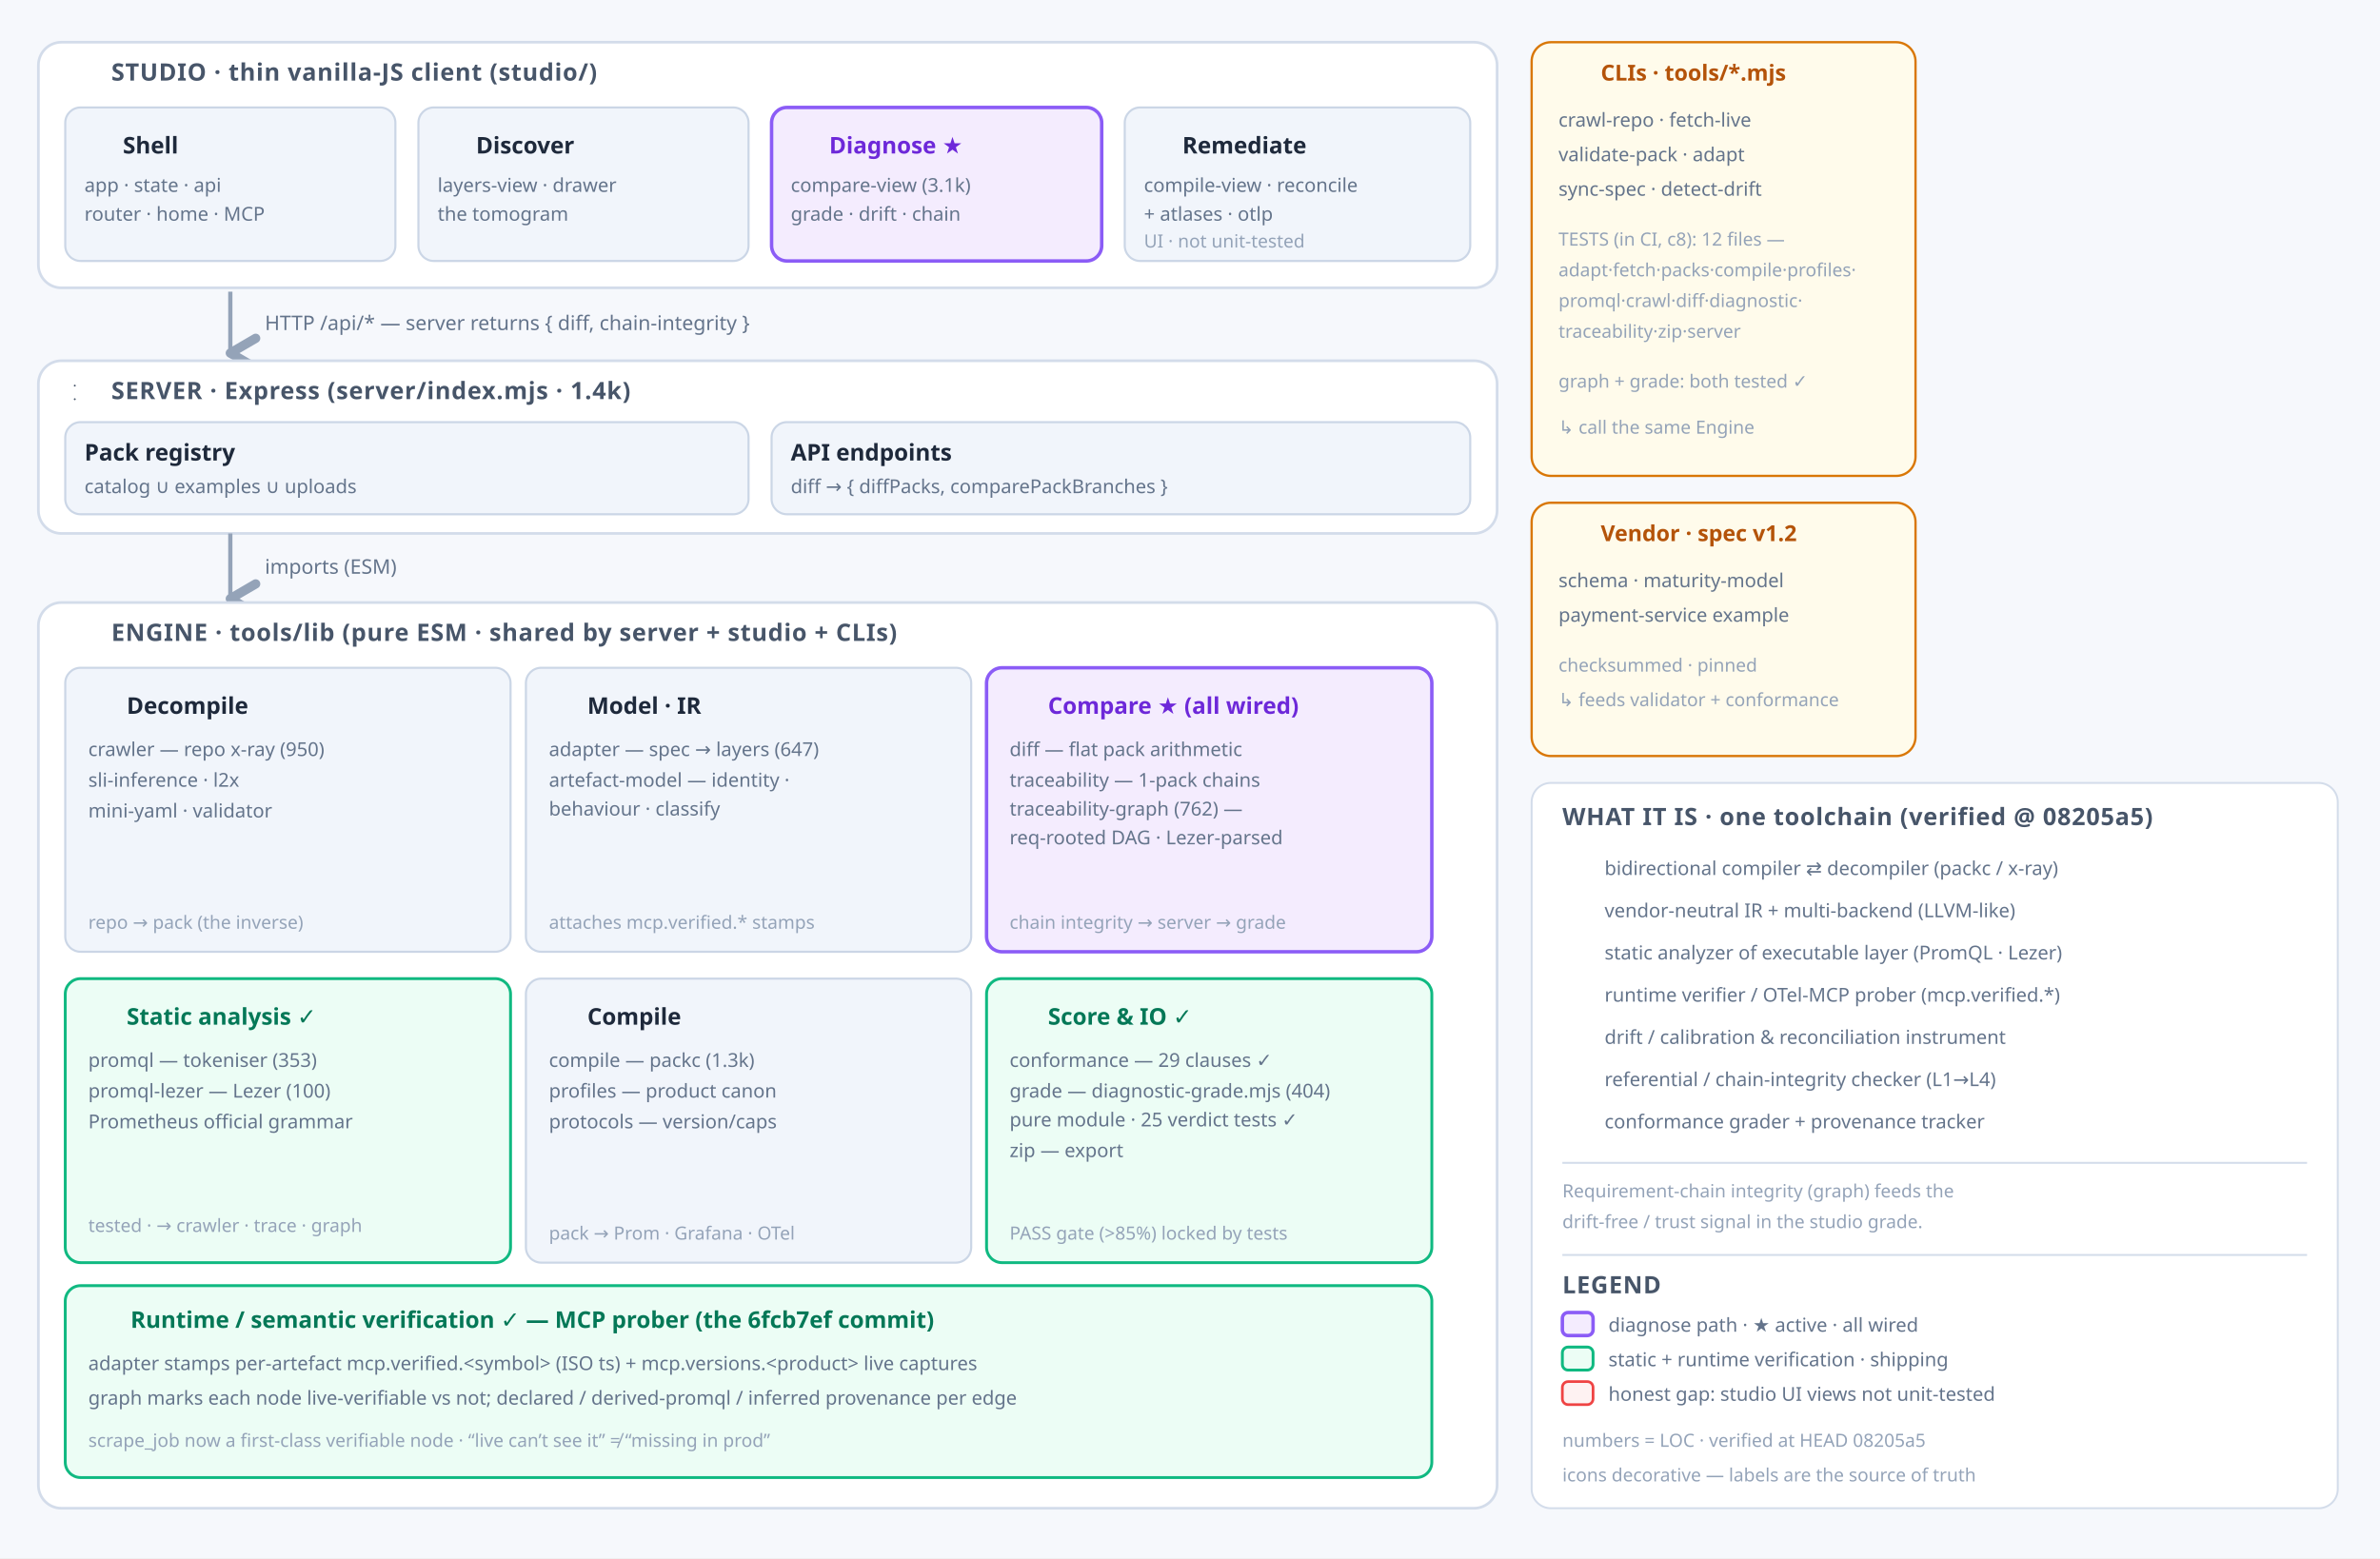
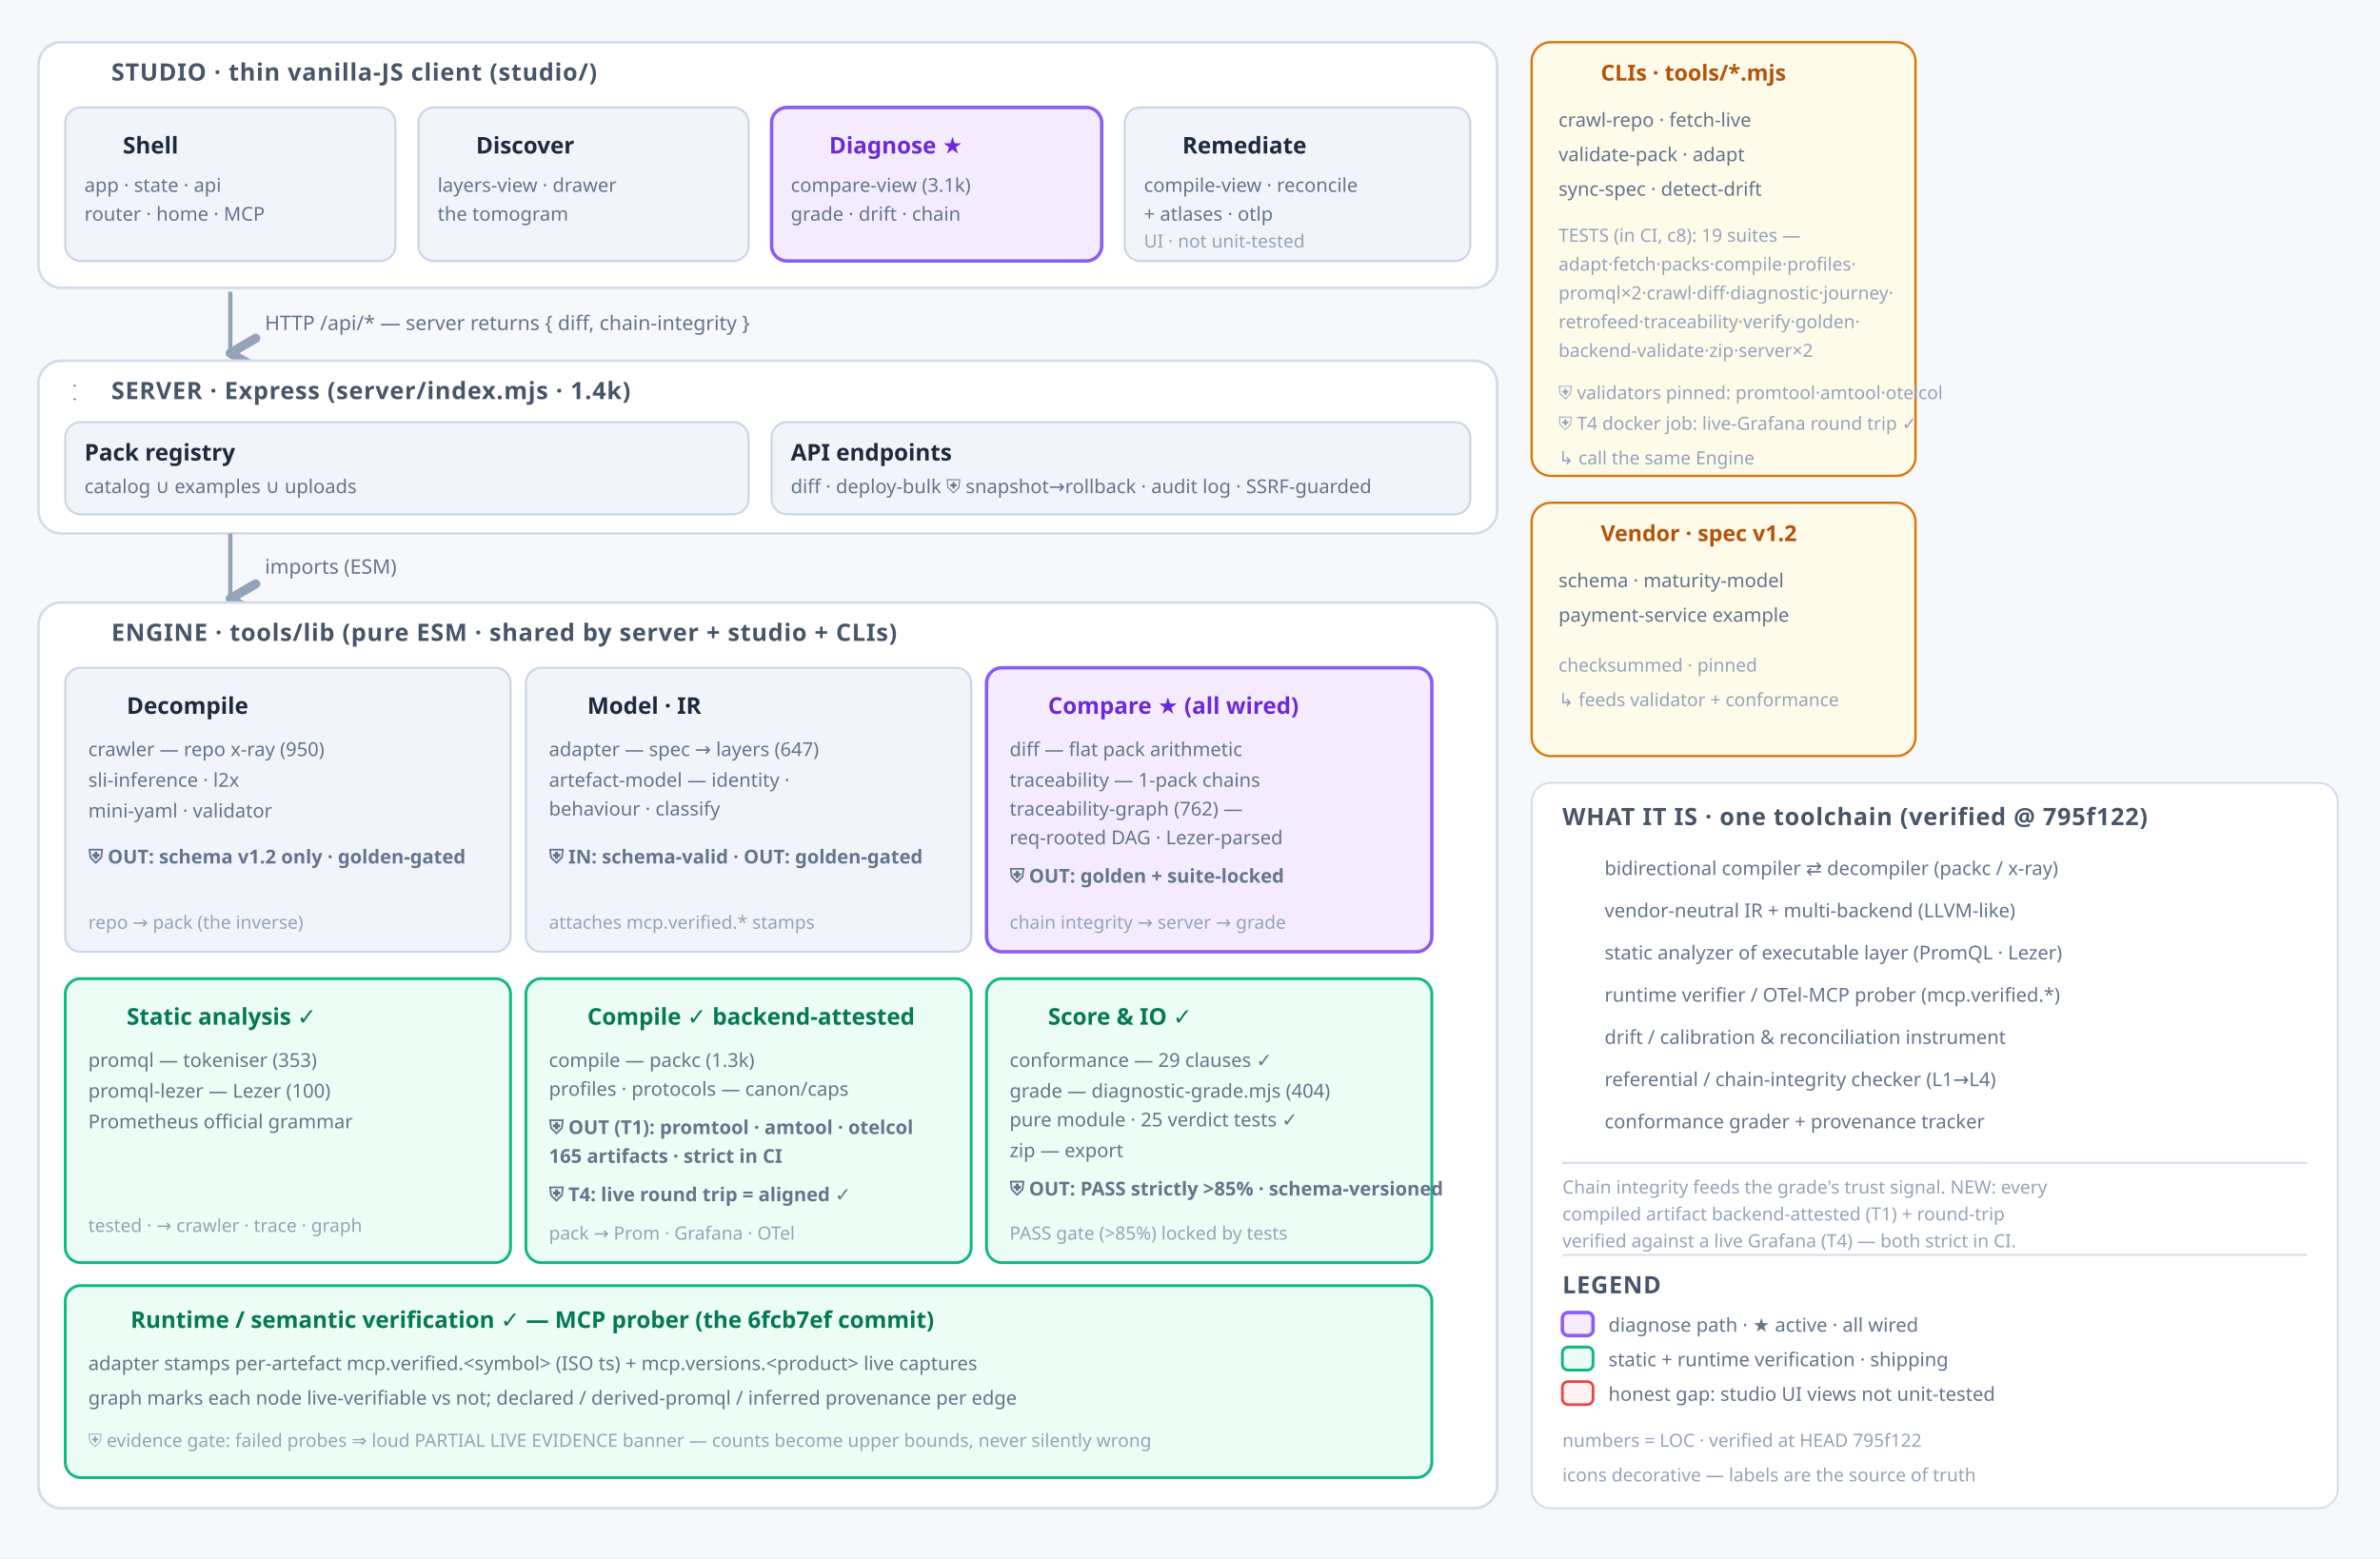
<svg xmlns="http://www.w3.org/2000/svg" viewBox="0 0 1240 812" font-family="ui-sans-serif, system-ui, sans-serif">
  <style>
  .pg{fill:#f6f8fc;}
  .band{fill:#ffffff;stroke:#d3dcea;stroke-width:1.4;} .bl{fill:#475569;font-size:12.5px;font-weight:700;letter-spacing:.03em;}
  .mod{fill:#f1f5fb;stroke:#cbd6e6;stroke-width:1.1;} .mt{fill:#1e293b;font-size:12px;font-weight:700;} .sub{fill:#64748b;font-size:10px;} .note{fill:#94a3b8;font-size:9.5px;}
  .acc{fill:#f4ecfe;stroke:#8b5cf6;stroke-width:1.8;} .at{fill:#6d28d9;font-size:12px;font-weight:700;}
  .grn{fill:#ecfdf5;stroke:#10b981;stroke-width:1.5;} .gt{fill:#047857;font-size:12px;font-weight:700;}
  .warn{fill:#fef2f2;stroke:#ef4444;stroke-width:1.4;} .wt{fill:#b91c1c;font-size:12px;font-weight:700;}
  .side{fill:#fffbeb;stroke:#d97706;stroke-width:1.2;} .st{fill:#b45309;font-size:11.5px;font-weight:700;}
  .ar{stroke:#94a3b8;stroke-width:2.2;fill:none;} .arl{fill:#64748b;font-size:10.5px;}
  .i{fill:none;stroke-width:1.7;stroke-linecap:round;stroke-linejoin:round;}
</style>
  <defs>
    <marker id="dn" markerWidth="11" markerHeight="11" refX="5.5" refY="8" orient="auto">
      <path d="M2,2 L5.5,8 L9,2" fill="none" stroke="#94a3b8" stroke-width="2.2" stroke-linecap="round" stroke-linejoin="round" />
    </marker>
    <symbol id="ic-browser" viewBox="0 0 24 24">
      <rect class="i" x="3" y="4" width="18" height="15" rx="2" />
      <path class="i" d="M3 8h18" />
    </symbol>
    <symbol id="ic-server" viewBox="0 0 24 24">
      <rect class="i" x="3" y="4" width="18" height="6" rx="1.5" />
      <rect class="i" x="3" y="14" width="18" height="6" rx="1.5" />
      <circle cx="7" cy="7" r="0.7" fill="currentColor" />
      <circle cx="7" cy="17" r="0.7" fill="currentColor" />
    </symbol>
    <symbol id="ic-chip" viewBox="0 0 24 24">
      <rect class="i" x="6" y="6" width="12" height="12" rx="2" />
      <path class="i" d="M9 3v3M15 3v3M9 18v3M15 18v3M3 9h3M3 15h3M18 9h3M18 15h3" />
    </symbol>
    <symbol id="ic-compass" viewBox="0 0 24 24">
      <circle class="i" cx="12" cy="12" r="9" />
      <path class="i" d="M15.5 8.5l-2 5-5 2 2-5z" />
    </symbol>
    <symbol id="ic-stetho" viewBox="0 0 24 24">
      <path class="i" d="M5 3v5a4 4 0 008 0V3" />
      <path class="i" d="M9 15a5 5 0 0010 0v-2" />
      <circle class="i" cx="19" cy="9" r="2" />
    </symbol>
    <symbol id="ic-wrench" viewBox="0 0 24 24">
      <path class="i" d="M14.5 5.5a3.5 3.5 0 01-4.6 4.6L5 15l4 4 4.9-4.9a3.5 3.5 0 004.6-4.6l-2.5 2.5-2-2z" />
    </symbol>
    <symbol id="ic-swap" viewBox="0 0 24 24">
      <path class="i" d="M4 8h13l-3-3M20 16H7l3 3" />
    </symbol>
    <symbol id="ic-cube" viewBox="0 0 24 24">
      <path class="i" d="M12 3l8 4.5v9L12 21l-8-4.5v-9z" />
      <path class="i" d="M4 7.5l8 4.5 8-4.5M12 12v9" />
    </symbol>
    <symbol id="ic-compare" viewBox="0 0 24 24">
      <path class="i" d="M12 3v18" />
      <path class="i" d="M7 8l-3 3 3 3M17 8l3 3-3 3" />
    </symbol>
    <symbol id="ic-code" viewBox="0 0 24 24">
      <path class="i" d="M9 8l-4 4 4 4M15 8l4 4-4 4" />
    </symbol>
    <symbol id="ic-shield" viewBox="0 0 24 24">
      <path class="i" d="M12 3l7 3v5c0 4.5-3 8-7 10-4-2-7-5.5-7-10V6z" />
      <path class="i" d="M9 12l2 2 4-4" />
    </symbol>
    <symbol id="ic-pulse" viewBox="0 0 24 24">
      <path class="i" d="M3 12h4l2-5 3 10 2-5h7" />
    </symbol>
    <symbol id="ic-flask" viewBox="0 0 24 24">
      <path class="i" d="M9 3h6M10 3v6l-5 8a2 2 0 002 3h10a2 2 0 002-3l-5-8V3" />
      <path class="i" d="M7.5 14h9" />
    </symbol>
    <symbol id="ic-book" viewBox="0 0 24 24">
      <path class="i" d="M4 5a2 2 0 012-2h13v16H6a2 2 0 00-2 2z" />
      <path class="i" d="M4 19a2 2 0 012-2h13" />
    </symbol>
    <symbol id="ic-warn" viewBox="0 0 24 24">
      <path class="i" d="M12 4l9 16H3z" />
      <path class="i" d="M12 10v4" />
      <circle cx="12" cy="17.2" r="0.8" fill="currentColor" />
    </symbol>
  </defs>
  <rect class="pg" x="0" y="0" width="1240" height="812" />
  <rect class="band" x="20" y="22" width="760" height="128" rx="12" />
  <use href="#ic-browser" x="34" y="30" width="17" height="17" color="#475569" />
  <text class="bl" x="58" y="42">STUDIO · thin vanilla-JS client (studio/)</text>
  <rect class="mod" x="34" y="56" width="172" height="80" rx="8" />
  <use href="#ic-cube" x="44" y="68" width="15" height="15" color="#475569" />
  <text class="mt" x="64" y="80">Shell</text>
  <text class="sub" x="44" y="100">app · state · api</text>
  <text class="sub" x="44" y="115">router · home · MCP</text>
  <rect class="mod" x="218" y="56" width="172" height="80" rx="8" />
  <use href="#ic-compass" x="228" y="68" width="15" height="15" color="#475569" />
  <text class="mt" x="248" y="80">Discover</text>
  <text class="sub" x="228" y="100">layers-view · drawer</text>
  <text class="sub" x="228" y="115">the tomogram</text>
  <rect class="acc" x="402" y="56" width="172" height="80" rx="8" />
  <use href="#ic-stetho" x="412" y="68" width="15" height="15" color="#6d28d9" />
  <text class="at" x="432" y="80">Diagnose ★</text>
  <text class="sub" x="412" y="100">compare-view (3.1k)</text>
  <text class="sub" x="412" y="115">grade · drift · chain</text>
  <rect class="mod" x="586" y="56" width="180" height="80" rx="8" />
  <use href="#ic-wrench" x="596" y="68" width="15" height="15" color="#475569" />
  <text class="mt" x="616" y="80">Remediate</text>
  <text class="sub" x="596" y="100">compile-view · reconcile</text>
  <text class="sub" x="596" y="115">+ atlases · otlp</text>
  <text class="note" x="596" y="129" fill="#b91c1c">UI · not unit-tested</text>
  <line class="ar" x1="120" y1="152" x2="120" y2="184" marker-end="url(#dn)" />
  <text class="arl" x="138" y="172">HTTP /api/*  —  server returns { diff, chain-integrity }</text>
  <rect class="band" x="20" y="188" width="760" height="90" rx="12" />
  <use href="#ic-server" x="34" y="196" width="17" height="17" color="#475569" />
  <text class="bl" x="58" y="208">SERVER · Express (server/index.mjs · 1.4k)</text>
  <rect class="mod" x="34" y="220" width="356" height="48" rx="8" />
  <text class="mt" x="44" y="240">Pack registry</text>
  <text class="sub" x="44" y="257">catalog ∪ examples ∪ uploads</text>
  <rect class="mod" x="402" y="220" width="364" height="48" rx="8" />
  <text class="mt" x="412" y="240">API endpoints</text>
-   <text class="sub" x="412" y="257">diff → { diffPacks, comparePackBranches }</text>
+   <text class="sub" x="412" y="257">diff · deploy-bulk ⛨ snapshot→rollback · audit log · SSRF-guarded</text>
  <line class="ar" x1="120" y1="278" x2="120" y2="312" marker-end="url(#dn)" />
  <text class="arl" x="138" y="299">imports (ESM)</text>
  <rect class="band" x="20" y="314" width="760" height="472" rx="12" />
  <use href="#ic-chip" x="34" y="322" width="17" height="17" color="#475569" />
  <text class="bl" x="58" y="334">ENGINE · tools/lib (pure ESM · shared by server + studio + CLIs)</text>
  <rect class="mod" x="34" y="348" width="232" height="148" rx="8" />
  <use href="#ic-swap" x="46" y="360" width="15" height="15" color="#475569" />
  <text class="mt" x="66" y="372">Decompile</text>
  <text class="sub" x="46" y="394">crawler — repo x-ray (950)</text>
  <text class="sub" x="46" y="410">sli-inference · l2x</text>
  <text class="sub" x="46" y="426">mini-yaml · validator</text>
+   <text class="sub" x="46" y="450" font-weight="700">⛨ OUT: schema v1.2 only · golden-gated</text>
  <text class="note" x="46" y="484">repo → pack (the inverse)</text>
  <rect class="mod" x="274" y="348" width="232" height="148" rx="8" />
  <use href="#ic-cube" x="286" y="360" width="15" height="15" color="#475569" />
  <text class="mt" x="306" y="372">Model · IR</text>
  <text class="sub" x="286" y="394">adapter — spec → layers (647)</text>
  <text class="sub" x="286" y="410">artefact-model — identity ·</text>
  <text class="sub" x="286" y="425">behaviour · classify</text>
+   <text class="sub" x="286" y="450" font-weight="700">⛨ IN: schema-valid · OUT: golden-gated</text>
  <text class="note" x="286" y="484">attaches mcp.verified.* stamps</text>
  <rect class="acc" x="514" y="348" width="232" height="148" rx="8" />
  <use href="#ic-compare" x="526" y="360" width="15" height="15" color="#6d28d9" />
  <text class="at" x="546" y="372">Compare ★ (all wired)</text>
  <text class="sub" x="526" y="394">diff — flat pack arithmetic</text>
  <text class="sub" x="526" y="410">traceability — 1-pack chains</text>
  <text class="sub" x="526" y="425">traceability-graph (762) —</text>
  <text class="sub" x="526" y="440">req-rooted DAG · Lezer-parsed</text>
+   <text class="sub" x="526" y="460" font-weight="700">⛨ OUT: golden + suite-locked</text>
  <text class="note" x="526" y="484">chain integrity → server → grade</text>
  <rect class="grn" x="34" y="510" width="232" height="148" rx="8" />
  <use href="#ic-code" x="46" y="522" width="15" height="15" color="#047857" />
  <text class="gt" x="66" y="534">Static analysis ✓</text>
  <text class="sub" x="46" y="556">promql — tokeniser (353)</text>
  <text class="sub" x="46" y="572">promql-lezer — Lezer (100)</text>
  <text class="sub" x="46" y="588">Prometheus official grammar</text>
  <text class="note" x="46" y="642">tested · → crawler · trace · graph</text>
-   <rect class="mod" x="274" y="510" width="232" height="148" rx="8" />
-   <use href="#ic-wrench" x="286" y="522" width="15" height="15" color="#475569" />
-   <text class="mt" x="306" y="534">Compile</text>
+   <rect class="grn" x="274" y="510" width="232" height="148" rx="8" />
+   <use href="#ic-wrench" x="286" y="522" width="15" height="15" color="#047857" />
+   <text class="gt" x="306" y="534">Compile ✓ backend-attested</text>
  <text class="sub" x="286" y="556">compile — packc (1.3k)</text>
-   <text class="sub" x="286" y="572">profiles — product canon</text>
-   <text class="sub" x="286" y="588">protocols — version/caps</text>
+   <text class="sub" x="286" y="571">profiles · protocols — canon/caps</text>
+   <text class="sub" x="286" y="591" font-weight="700">⛨ OUT (T1): promtool · amtool · otelcol</text>
+   <text class="sub" x="286" y="606" font-weight="700">165 artifacts · strict in CI</text>
+   <text class="sub" x="286" y="626" font-weight="700">⛨ T4: live round trip = aligned ✓</text>
  <text class="note" x="286" y="646">pack → Prom · Grafana · OTel</text>
  <rect class="grn" x="514" y="510" width="232" height="148" rx="8" />
  <use href="#ic-shield" x="526" y="522" width="15" height="15" color="#047857" />
  <text class="gt" x="546" y="534">Score &amp; IO ✓</text>
  <text class="sub" x="526" y="556">conformance — 29 clauses ✓</text>
  <text class="sub" x="526" y="572">grade — diagnostic-grade.mjs (404)</text>
  <text class="sub" x="526" y="587">pure module · 25 verdict tests ✓</text>
  <text class="sub" x="526" y="603">zip — export</text>
+   <text class="sub" x="526" y="623" font-weight="700">⛨ OUT: PASS strictly &gt;85% · schema-versioned</text>
  <text class="note" x="526" y="646">PASS gate (&gt;85%) locked by tests</text>
  <rect class="grn" x="34" y="670" width="712" height="100" rx="8" />
  <use href="#ic-pulse" x="46" y="678" width="16" height="16" color="#047857" />
  <text class="gt" x="68" y="692">Runtime / semantic verification ✓ — MCP prober (the 6fcb7ef commit)</text>
  <text class="sub" x="46" y="714">adapter stamps per-artefact mcp.verified.&lt;symbol&gt; (ISO ts) + mcp.versions.&lt;product&gt; live captures</text>
  <text class="sub" x="46" y="732">graph marks each node live-verifiable vs not; declared / derived-promql / inferred provenance per edge</text>
-   <text class="note" x="46" y="754">scrape_job now a first-class verifiable node · “live can’t see it” ≠ “missing in prod”</text>
+   <text class="note" x="46" y="754">⛨ evidence gate: failed probes ⇒ loud PARTIAL LIVE EVIDENCE banner — counts become upper bounds, never silently wrong</text>
  <rect class="side" x="798" y="22" width="200" height="226" rx="10" />
  <use href="#ic-flask" x="812" y="30" width="15" height="15" color="#b45309" />
  <text class="st" x="834" y="42">CLIs · tools/*.mjs</text>
  <text class="sub" x="812" y="66">crawl-repo · fetch-live</text>
  <text class="sub" x="812" y="84">validate-pack · adapt</text>
  <text class="sub" x="812" y="102">sync-spec · detect-drift</text>
-   <text class="note" x="812" y="128">TESTS (in CI, c8): 12 files —</text>
-   <text class="note" x="812" y="144">adapt·fetch·packs·compile·profiles·</text>
-   <text class="note" x="812" y="160">promql·crawl·diff·diagnostic·</text>
-   <text class="note" x="812" y="176">traceability·zip·server</text>
-   <text class="note" x="812" y="202" fill="#047857">graph + grade: both tested ✓</text>
-   <text class="note" x="812" y="226">↳ call the same Engine</text>
+   <text class="note" x="812" y="126">TESTS (in CI, c8): 19 suites —</text>
+   <text class="note" x="812" y="141">adapt·fetch·packs·compile·profiles·</text>
+   <text class="note" x="812" y="156">promql×2·crawl·diff·diagnostic·journey·</text>
+   <text class="note" x="812" y="171">retrofeed·traceability·verify·golden·</text>
+   <text class="note" x="812" y="186">backend-validate·zip·server×2</text>
+   <text class="note" x="812" y="208" fill="#047857">⛨ validators pinned: promtool·amtool·otelcol</text>
+   <text class="note" x="812" y="224" fill="#047857">⛨ T4 docker job: live-Grafana round trip ✓</text>
+   <text class="note" x="812" y="242">↳ call the same Engine</text>
  <rect class="side" x="798" y="262" width="200" height="132" rx="10" />
  <use href="#ic-book" x="812" y="270" width="15" height="15" color="#b45309" />
  <text class="st" x="834" y="282">Vendor · spec v1.2</text>
  <text class="sub" x="812" y="306">schema · maturity-model</text>
  <text class="sub" x="812" y="324">payment-service example</text>
  <text class="note" x="812" y="350">checksummed · pinned</text>
  <text class="note" x="812" y="368">↳ feeds validator + conformance</text>
  <rect x="798" y="408" width="420" height="378" rx="10" fill="#ffffff" stroke="#d3dcea" />
-   <text class="bl" x="814" y="430">WHAT IT IS · one toolchain (verified @ 08205a5)</text>
+   <text class="bl" x="814" y="430">WHAT IT IS · one toolchain (verified @ 795f122)</text>
  <use href="#ic-swap" x="814" y="444" width="15" height="15" color="#7c3aed" />
  <text class="sub" x="836" y="456">bidirectional compiler ⇄ decompiler  (packc / x-ray)</text>
  <use href="#ic-cube" x="814" y="466" width="15" height="15" color="#7c3aed" />
  <text class="sub" x="836" y="478">vendor-neutral IR + multi-backend  (LLVM-like)</text>
  <use href="#ic-code" x="814" y="488" width="15" height="15" color="#059669" />
  <text class="sub" x="836" y="500">static analyzer of executable layer  (PromQL · Lezer)</text>
  <use href="#ic-pulse" x="814" y="510" width="15" height="15" color="#059669" />
  <text class="sub" x="836" y="522">runtime verifier / OTel-MCP prober  (mcp.verified.*)</text>
  <use href="#ic-compare" x="814" y="532" width="15" height="15" color="#7c3aed" />
  <text class="sub" x="836" y="544">drift / calibration &amp; reconciliation instrument</text>
  <use href="#ic-shield" x="814" y="554" width="15" height="15" color="#7c3aed" />
  <text class="sub" x="836" y="566">referential / chain-integrity checker (L1→L4)</text>
  <use href="#ic-book" x="814" y="576" width="15" height="15" color="#7c3aed" />
  <text class="sub" x="836" y="588">conformance grader + provenance tracker</text>
  <line x1="814" y1="606" x2="1202" y2="606" stroke="#d3dcea" />
-   <text class="note" x="814" y="624">Requirement-chain integrity (graph) feeds the</text>
-   <text class="note" x="814" y="640">drift-free / trust signal in the studio grade.</text>
+   <text class="note" x="814" y="622">Chain integrity feeds the grade's trust signal. NEW: every</text>
+   <text class="note" x="814" y="636">compiled artifact backend-attested (T1) + round-trip</text>
+   <text class="note" x="814" y="650">verified against a live Grafana (T4) — both strict in CI.</text>
  <line x1="814" y1="654" x2="1202" y2="654" stroke="#d3dcea" />
  <text class="bl" x="814" y="674" font-size="11px">LEGEND</text>
  <rect class="acc" x="814" y="684" width="16" height="12" rx="3" />
  <text class="sub" x="838" y="694">diagnose path · ★ active · all wired</text>
  <rect class="grn" x="814" y="702" width="16" height="12" rx="3" />
  <text class="sub" x="838" y="712">static + runtime verification · shipping</text>
  <rect class="warn" x="814" y="720" width="16" height="12" rx="3" />
  <text class="sub" x="838" y="730">honest gap: studio UI views not unit-tested</text>
-   <text class="note" x="814" y="754">numbers = LOC · verified at HEAD 08205a5</text>
+   <text class="note" x="814" y="754">numbers = LOC · verified at HEAD 795f122</text>
  <text class="note" x="814" y="772">icons decorative — labels are the source of truth</text>
</svg>
